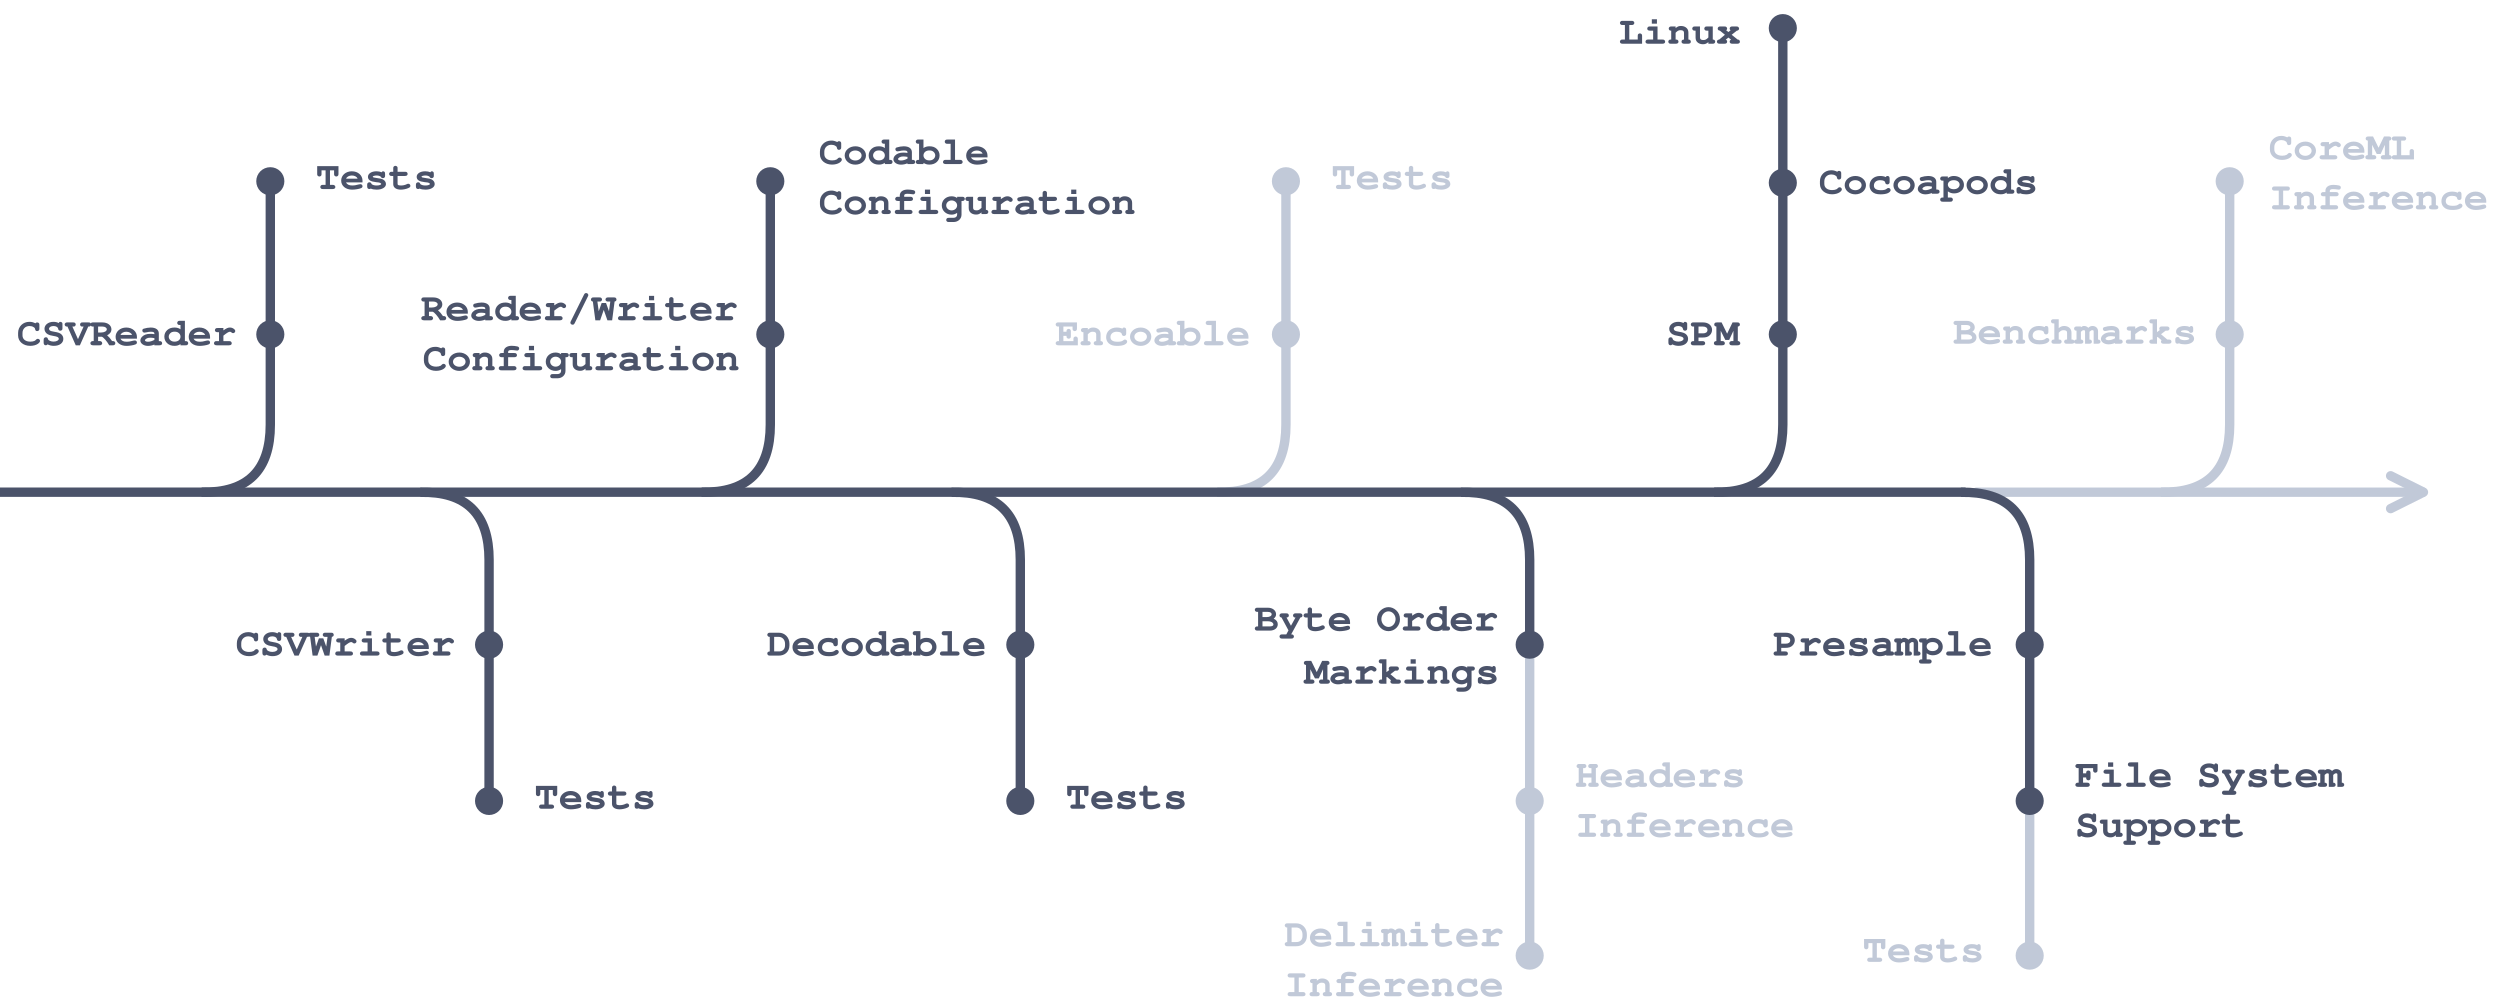
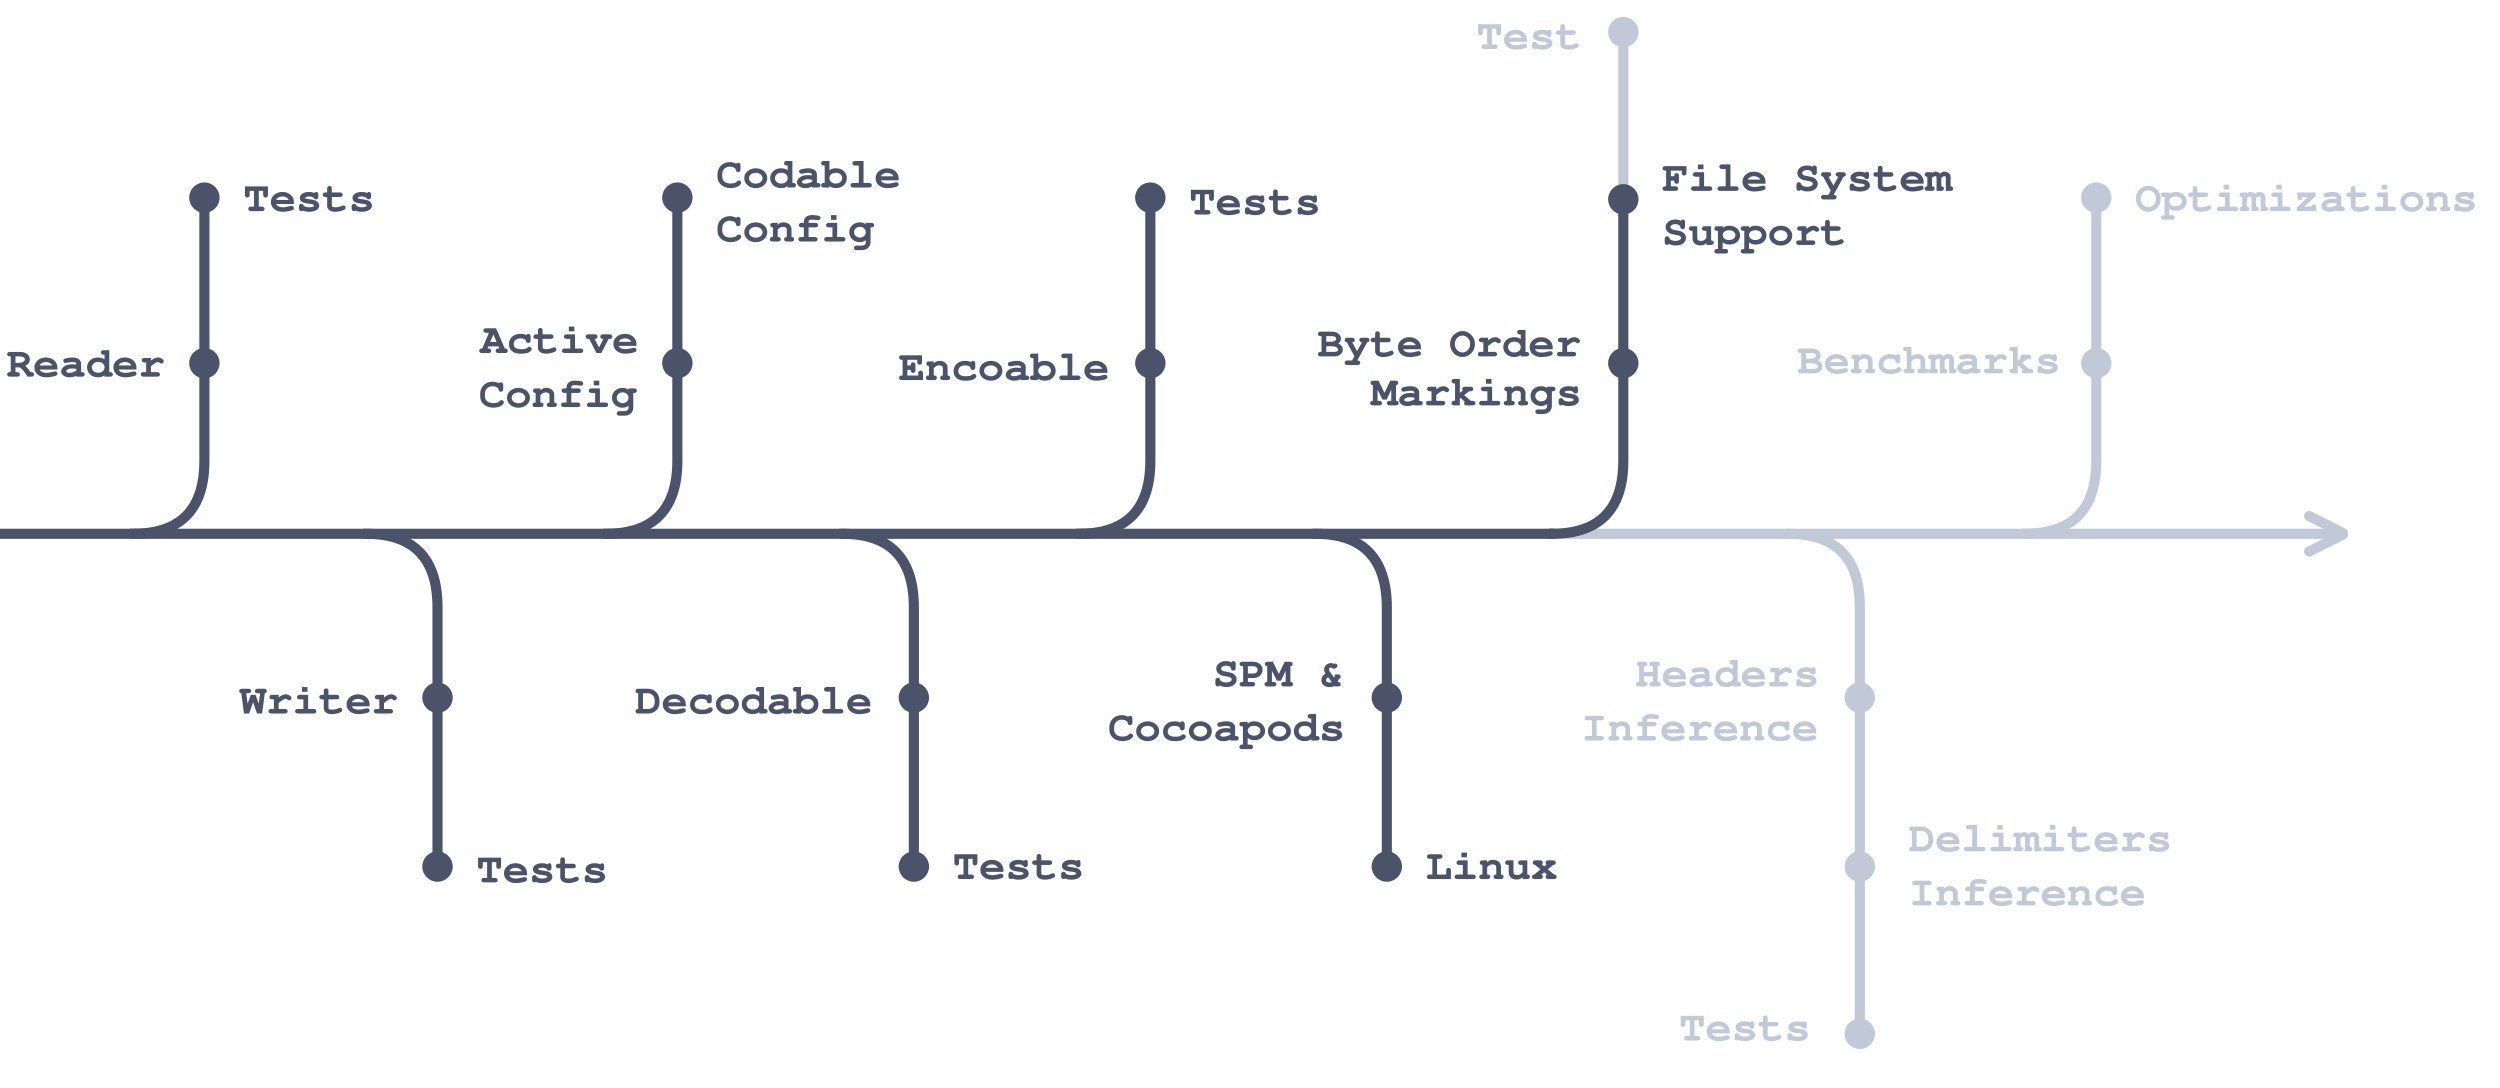
- <svg xmlns="http://www.w3.org/2000/svg" height="322" viewBox="0 0 800 322" width="800">
+ <svg xmlns="http://www.w3.org/2000/svg" height="322" viewBox="0 0 740 322" width="740">
  <g fill="none" fill-rule="evenodd">
-     <g stroke="#c1c9d8" stroke-linecap="round" stroke-width="3" transform="translate(632.5 151.5)">
-       <path d="m132.5 6.75 10 5" transform="matrix(1 0 0 -1 0 18)" />
-       <path d="m132.5.75 10 5" />
-       <path d="m0 6h143" />
+     <g stroke="#c1c9d8" stroke-linecap="round" stroke-width="3" transform="translate(458 152)">
+       <path d="m225.5 6.75 10 5" transform="matrix(1 0 0 -1 0 18)" />
+       <path d="m225.5.75 10 5" />
+       <path d="m0 6h232" />
    </g>
-     <g transform="translate(5 47.5)">
-       <path d="m59.5 109.991c14.667.293 22-6.909 22-21.605 0-14.696 0-40.583 0-77.66" stroke="#4b536a" stroke-width="3" />
+     <g transform="translate(1 49)">
+       <path d="m37.5 108.991c14.667.293 22-6.909 22-21.605 0-14.696 0-40.583 0-77.66" stroke="#4b536a" stroke-width="3" />
      <g fill="#4b536a">
-         <g transform="translate(77)">
+         <g transform="translate(55)">
          <text font-family="Courier-Bold, Courier" font-size="13" font-weight="bold">
-             <tspan x="19" y="13">Tests</tspan>
+             <tspan x="16" y="13.5">Tests</tspan>
          </text>
-           <circle cx="4.5" cy="10.5" fill-rule="nonzero" r="4.5" />
+           <circle cx="4.5" cy="9.5" fill-rule="nonzero" r="4.5" />
        </g>
-         <g transform="translate(.417 50)">
+         <g transform="translate(.417 49)">
          <text font-family="Courier-Bold, Courier" font-size="13" font-weight="bold">
-             <tspan x="0" y="13">CSVReader</tspan>
+             <tspan x=".583" y="13.5">Reader</tspan>
          </text>
-           <circle cx="81.083" cy="9.5" fill-rule="nonzero" r="4.5" />
+           <circle cx="59.083" cy="9.5" fill-rule="nonzero" r="4.5" />
        </g>
      </g>
    </g>
-     <path d="m59.5 99.991c14.667.293 22-6.909 22-21.605 0-14.696 0-40.583 0-77.66" stroke="#4b536a" stroke-width="3" transform="matrix(1 0 0 -1 75 257.526)" />
-     <g fill="#4b536a" transform="translate(152 245.8)">
+     <path d="m37.5 99.991c14.667.295 22-6.959 22-21.763 0-14.804 0-40.88 0-78.228" stroke="#4b536a" stroke-width="3" transform="matrix(1 0 0 -1 70 258)" />
+     <g fill="#4b536a" transform="translate(125 248)">
      <text font-family="Courier-Bold, Courier" font-size="13" font-weight="bold">
-         <tspan x="19" y="13">Tests</tspan>
+         <tspan x="16" y="13.2">Tests</tspan>
      </text>
-       <circle cx="4.5" cy="10.5" fill-rule="nonzero" r="4.5" />
+       <circle cx="4.5" cy="8.5" fill-rule="nonzero" r="4.5" />
    </g>
-     <g fill="#4b536a" transform="translate(75.417 196.8)">
+     <g fill="#4b536a" transform="translate(70.417 198)">
      <text font-family="Courier-Bold, Courier" font-size="13" font-weight="bold">
-         <tspan x="0" y="13">CSVWriter</tspan>
+         <tspan x=".583" y="13.2">Writer</tspan>
      </text>
-       <circle cx="81.083" cy="9.5" fill-rule="nonzero" r="4.5" />
+       <circle cx="59.083" cy="8.5" fill-rule="nonzero" r="4.5" />
    </g>
-     <g transform="translate(134 39.5)">
-       <path d="m90.5 117.991c14.667.293 22-6.909 22-21.605 0-14.696 0-40.583 0-77.66" stroke="#4b536a" stroke-width="3" />
+     <g transform="translate(140 42)">
+       <path d="m38.5 115.991c14.667.293 22-6.909 22-21.605 0-14.696 0-40.583 0-77.66" stroke="#4b536a" stroke-width="3" />
      <g fill="#4b536a">
-         <g transform="translate(108)">
+         <g transform="translate(56)">
          <text font-family="Courier-Bold, Courier" font-size="13" font-weight="bold">
-             <tspan x="20" y="29">Configuration</tspan>
+             <tspan x="16" y="29.5">Config</tspan>
          </text>
          <text font-family="Courier-Bold, Courier" font-size="13" font-weight="bold">
-             <tspan x="20" y="13">Codable</tspan>
+             <tspan x="16" y="13.5">Codable</tspan>
          </text>
-           <circle cx="4.5" cy="18.5" fill-rule="nonzero" r="4.5" />
+           <circle cx="4.5" cy="16.5" fill-rule="nonzero" r="4.5" />
        </g>
-         <g transform="translate(.695 50)">
+         <g transform="translate(.695 49)">
          <text font-family="Courier-Bold, Courier" font-size="13" font-weight="bold">
-             <tspan x=".574" y="29">Configuration</tspan>
+             <tspan x="1.071" y="29.5">Config</tspan>
          </text>
          <text font-family="Courier-Bold, Courier" font-size="13" font-weight="bold">
-             <tspan x="0" y="13">Reader/Writer</tspan>
+             <tspan x="1.497" y="13.5">Active</tspan>
          </text>
-           <circle cx="111.805" cy="17.5" fill-rule="nonzero" r="4.5" />
+           <circle cx="59.805" cy="16.5" fill-rule="nonzero" r="4.5" />
        </g>
      </g>
    </g>
-     <path d="m59.5 99.991c14.667.293 22-6.909 22-21.605 0-14.696 0-40.583 0-77.66" stroke="#4b536a" stroke-width="3" transform="matrix(1 0 0 -1 245 257.526)" />
-     <g fill="#4b536a" transform="translate(322 245.8)">
+     <path d="m61.5 99.991c14.667.295 22-6.959 22-21.763 0-14.804 0-40.88 0-78.228" stroke="#4b536a" stroke-width="3" transform="matrix(1 0 0 -1 187 258)" />
+     <g fill="#4b536a" transform="translate(266 247)">
      <text font-family="Courier-Bold, Courier" font-size="13" font-weight="bold">
-         <tspan x="19" y="13">Tests</tspan>
+         <tspan x="16" y="13.2">Tests</tspan>
      </text>
-       <circle cx="4.5" cy="10.5" fill-rule="nonzero" r="4.5" />
+       <circle cx="4.5" cy="9.5" fill-rule="nonzero" r="4.5" />
    </g>
-     <g fill="#4b536a" transform="translate(245.417 196.8)">
+     <g fill="#4b536a" transform="translate(187.417 198)">
      <text font-family="Courier-Bold, Courier" font-size="13" font-weight="bold">
-         <tspan x="0" y="13">Decodable</tspan>
+         <tspan x=".583" y="13.2">Decodable</tspan>
      </text>
-       <circle cx="81.083" cy="9.5" fill-rule="nonzero" r="4.5" />
+       <circle cx="83.083" cy="8.5" fill-rule="nonzero" r="4.5" />
    </g>
-     <g transform="translate(337 47.5)">
-       <path d="m52.5 109.991c14.667.293 22-6.909 22-21.605 0-14.696 0-40.583 0-77.66" stroke="#c1c9d8" stroke-width="3" />
-       <g fill="#c1c9d8">
-         <g transform="translate(70)">
+     <g transform="translate(265 50)">
+       <path d="m53.5 107.991c14.667.293 22-6.909 22-21.605 0-14.696 0-40.583 0-77.66" stroke="#4b536a" stroke-width="3" />
+       <g fill="#4b536a">
+         <g transform="translate(71)">
          <text font-family="Courier-Bold, Courier" font-size="13" font-weight="bold">
-             <tspan x="19" y="13">Tests</tspan>
+             <tspan x="16" y="13.5">Tests</tspan>
          </text>
-           <circle cx="4.5" cy="10.5" fill-rule="nonzero" r="4.5" />
+           <circle cx="4.5" cy="8.5" fill-rule="nonzero" r="4.5" />
        </g>
-         <g transform="translate(.704 50)">
+         <g transform="translate(.704 49)">
          <text font-family="Courier-Bold, Courier" font-size="13" font-weight="bold">
-             <tspan x="0" y="13">Encoable</tspan>
+             <tspan x=".296" y="13.5">Encoable</tspan>
          </text>
-           <circle cx="73.796" cy="9.5" fill-rule="nonzero" r="4.5" />
+           <circle cx="74.796" cy="8.5" fill-rule="nonzero" r="4.5" />
        </g>
      </g>
    </g>
-     <g transform="translate(401 156.8)">
-       <path d="m66.5 49.491c14.667.293 22-6.909 22-21.605 0-14.696 0 9.917 0-27.16" stroke="#4b536a" stroke-width="3" transform="matrix(1 0 0 -1 0 50.226)" />
-       <path d="m88.5 149.5v-100" stroke="#c1c9d8" stroke-width="3" />
-       <g fill="#c1c9d8" transform="translate(9.417 133)">
+     <path d="m61.5 99.991c14.667.296 22-6.995 22-21.873 0-14.879 0-40.58 0-78.118" stroke="#4b536a" stroke-width="3" transform="matrix(1 0 0 -1 327 258)" />
+     <g fill="#4b536a" transform="translate(406 247)">
+       <text font-family="Courier-Bold, Courier" font-size="13" font-weight="bold">
+         <tspan x="16" y="13.2">Linux</tspan>
+       </text>
+       <circle cx="4.5" cy="9.5" fill-rule="nonzero" r="4.5" />
+     </g>
+     <g fill="#4b536a" transform="translate(327.417 190)">
+       <text font-family="Courier-Bold, Courier" font-size="13" font-weight="bold">
+         <tspan x=".583" y="29.2">Cocoapods</tspan>
+       </text>
+       <text font-family="Courier-Bold, Courier" font-size="13" font-weight="bold">
+         <tspan x="31.583" y="13.2">SPM &amp;</tspan>
+       </text>
+       <circle cx="83.083" cy="16.5" fill-rule="nonzero" r="4.5" />
+     </g>
+     <g transform="translate(389 1)">
+       <path d="m69.5 156.991c14.667.293 22-6.909 22-21.605s0-72.9 0-76.886" stroke="#4b536a" stroke-width="3" />
+       <path d="m91.5 58.5v-50" stroke="#c1c9d8" stroke-width="3" />
+       <g fill="#c1c9d8" transform="translate(48 .5)">
        <text font-family="Courier-Bold, Courier" font-size="13" font-weight="bold">
-           <tspan x=".583" y="29">Inference</tspan>
+           <tspan x="0" y="13">Test</tspan>
        </text>
-         <text font-family="Courier-Bold, Courier" font-size="13" font-weight="bold">
-           <tspan x=".583" y="13">Delimiter</tspan>
-         </text>
-         <circle cx="79.083" cy="16" fill-rule="nonzero" r="4.5" />
+         <circle cx="43.5" cy="8" fill-rule="nonzero" r="4.5" />
      </g>
-       <g fill="#c1c9d8" transform="translate(84 82)">
-         <text font-family="Courier-Bold, Courier" font-size="13" font-weight="bold">
-           <tspan x="19" y="29">Inference</tspan>
-         </text>
-         <text font-family="Courier-Bold, Courier" font-size="13" font-weight="bold">
-           <tspan x="19" y="13">Headers</tspan>
-         </text>
-         <circle cx="4.5" cy="17.5" fill-rule="nonzero" r="4.5" />
-       </g>
-       <g fill="#4b536a" transform="translate(.417 32)">
-         <text font-family="Courier-Bold, Courier" font-size="13" font-weight="bold">
-           <tspan x="16" y="30">Markings</tspan>
-         </text>
-         <text font-family="Courier-Bold, Courier" font-size="13" font-weight="bold">
-           <tspan x="0" y="13">Byte Order</tspan>
-         </text>
-         <circle cx="88.083" cy="17.5" fill-rule="nonzero" r="4.5" />
-       </g>
-     </g>
-     <g transform="translate(518 .5)">
-       <path d="m30.5 156.991c14.667.293 22-6.909 22-21.605s0-122.9 0-126.886" stroke="#4b536a" stroke-width="3" />
      <g fill="#4b536a">
-         <g transform="translate(0 .5)">
+         <g transform="translate(87 42.5)">
          <text font-family="Courier-Bold, Courier" font-size="13" font-weight="bold">
-             <tspan x="0" y="13">Linux</tspan>
+             <tspan x="16" y="29">Support</tspan>
          </text>
-           <circle cx="52.5" cy="8" fill-rule="nonzero" r="4.5" />
+           <text font-family="Courier-Bold, Courier" font-size="13" font-weight="bold">
+             <tspan x="16" y="13">File System</tspan>
+           </text>
+           <circle cx="4.5" cy="15.5" fill-rule="nonzero" r="4.5" />
        </g>
-         <g transform="translate(48 48.5)">
+         <g transform="translate(.139 91)">
          <text font-family="Courier-Bold, Courier" font-size="13" font-weight="bold">
-             <tspan x="16" y="13">Cocoapods</tspan>
+             <tspan x="16.722" y="28">Markings</tspan>
          </text>
-           <circle cx="4.5" cy="9.5" fill-rule="nonzero" r="4.5" />
-         </g>
-         <g transform="translate(15.139 97)">
          <text font-family="Courier-Bold, Courier" font-size="13" font-weight="bold">
-             <tspan x="0" y="13">SPM</tspan>
+             <tspan x=".861" y="13.5">Byte Order</tspan>
          </text>
-           <circle cx="37.361" cy="9.5" fill-rule="nonzero" r="4.5" />
+           <circle cx="91.361" cy="15.5" fill-rule="nonzero" r="4.5" />
        </g>
      </g>
    </g>
-     <g transform="translate(567 156.8)">
-       <path d="m60.5 99.491c14.667.293 22-6.909 22-21.605 0-14.696 0-40.083 0-77.16" stroke="#4b536a" stroke-width="3" transform="matrix(1 0 0 -1 0 100.226)" />
-       <path d="m82.5 149.5v-50" stroke="#c1c9d8" stroke-width="3" />
-       <g fill="#c1c9d8" transform="translate(28.417 138)">
+     <path d="m61.5 147.991c14.667.292 22-6.896 22-21.565 0-14.669 0-89.417 0-126.426" stroke="#c1c9d8" stroke-width="3" transform="matrix(1 0 0 -1 467 306)" />
+     <g fill="#c1c9d8">
+       <g transform="translate(496.417 295)">
        <text font-family="Courier-Bold, Courier" font-size="13" font-weight="bold">
          <tspan x=".583" y="13">Tests</tspan>
        </text>
        <circle cx="54.083" cy="11" fill-rule="nonzero" r="4.5" />
      </g>
-       <g fill="#4b536a">
-         <g transform="translate(78 82)">
-           <text font-family="Courier-Bold, Courier" font-size="13" font-weight="bold">
-             <tspan x="19" y="29">Support</tspan>
-           </text>
-           <text font-family="Courier-Bold, Courier" font-size="13" font-weight="bold">
-             <tspan x="19" y="13">File System</tspan>
-           </text>
-           <circle cx="4.5" cy="17.5" fill-rule="nonzero" r="4.5" />
-         </g>
-         <g transform="translate(.417 40)">
-           <text font-family="Courier-Bold, Courier" font-size="13" font-weight="bold">
-             <tspan x="0" y="13">Presample</tspan>
-           </text>
-           <circle cx="82.083" cy="9.5" fill-rule="nonzero" r="4.5" />
-         </g>
+       <g transform="translate(546 239)">
+         <text font-family="Courier-Bold, Courier" font-size="13" font-weight="bold">
+           <tspan x="19" y="29">Inference</tspan>
+         </text>
+         <text font-family="Courier-Bold, Courier" font-size="13" font-weight="bold">
+           <tspan x="19" y="13">Delimiters</tspan>
+         </text>
+         <circle cx="4.5" cy="17.5" fill-rule="nonzero" r="4.5" />
+       </g>
+       <g transform="translate(467.417 190)">
+         <text font-family="Courier-Bold, Courier" font-size="13" font-weight="bold">
+           <tspan x=".583" y="29.2">Inference</tspan>
+         </text>
+         <text font-family="Courier-Bold, Courier" font-size="13" font-weight="bold">
+           <tspan x="16.583" y="13.2">Headers</tspan>
+         </text>
+         <circle cx="83.083" cy="16.5" fill-rule="nonzero" r="4.5" />
      </g>
    </g>
-     <g transform="translate(624 37.5)">
-       <path d="m67.5 119.991c14.667.293 22-6.909 22-21.605 0-14.696 0-40.583 0-77.66" stroke="#c1c9d8" stroke-width="3" />
+     <g transform="translate(531 49)">
+       <path d="m67.5 108.991c14.667.293 22-6.909 22-21.605 0-14.696 0-40.583 0-77.66" stroke="#c1c9d8" stroke-width="3" />
      <g fill="#c1c9d8">
        <g transform="translate(85)">
          <text font-family="Courier-Bold, Courier" font-size="13" font-weight="bold">
-             <tspan x="17" y="13.5">CoreML</tspan>
+             <tspan x="16" y="13.5">Optimizations</tspan>
          </text>
-           <text font-family="Courier-Bold, Courier" font-size="13" font-weight="bold">
-             <tspan x="17" y="29.5">Inference</tspan>
-           </text>
-           <circle cx="4.5" cy="20.5" fill-rule="nonzero" r="4.5" />
+           <circle cx="4.5" cy="9.5" fill-rule="nonzero" r="4.5" />
        </g>
-         <g transform="translate(.704 59)">
+         <g transform="translate(.704 48)">
          <text font-family="Courier-Bold, Courier" font-size="13" font-weight="bold">
            <tspan x=".296" y="13.5">Benchmarks</tspan>
          </text>
          <circle cx="88.796" cy="10.5" fill-rule="nonzero" r="4.5" />
        </g>
      </g>
    </g>
-     <path d="m1 157.5h626.5" stroke="#4b536a" stroke-linecap="square" stroke-width="3" />
+     <path d="m1 158h457.5" stroke="#4b536a" stroke-linecap="square" stroke-width="3" />
  </g>
</svg>
